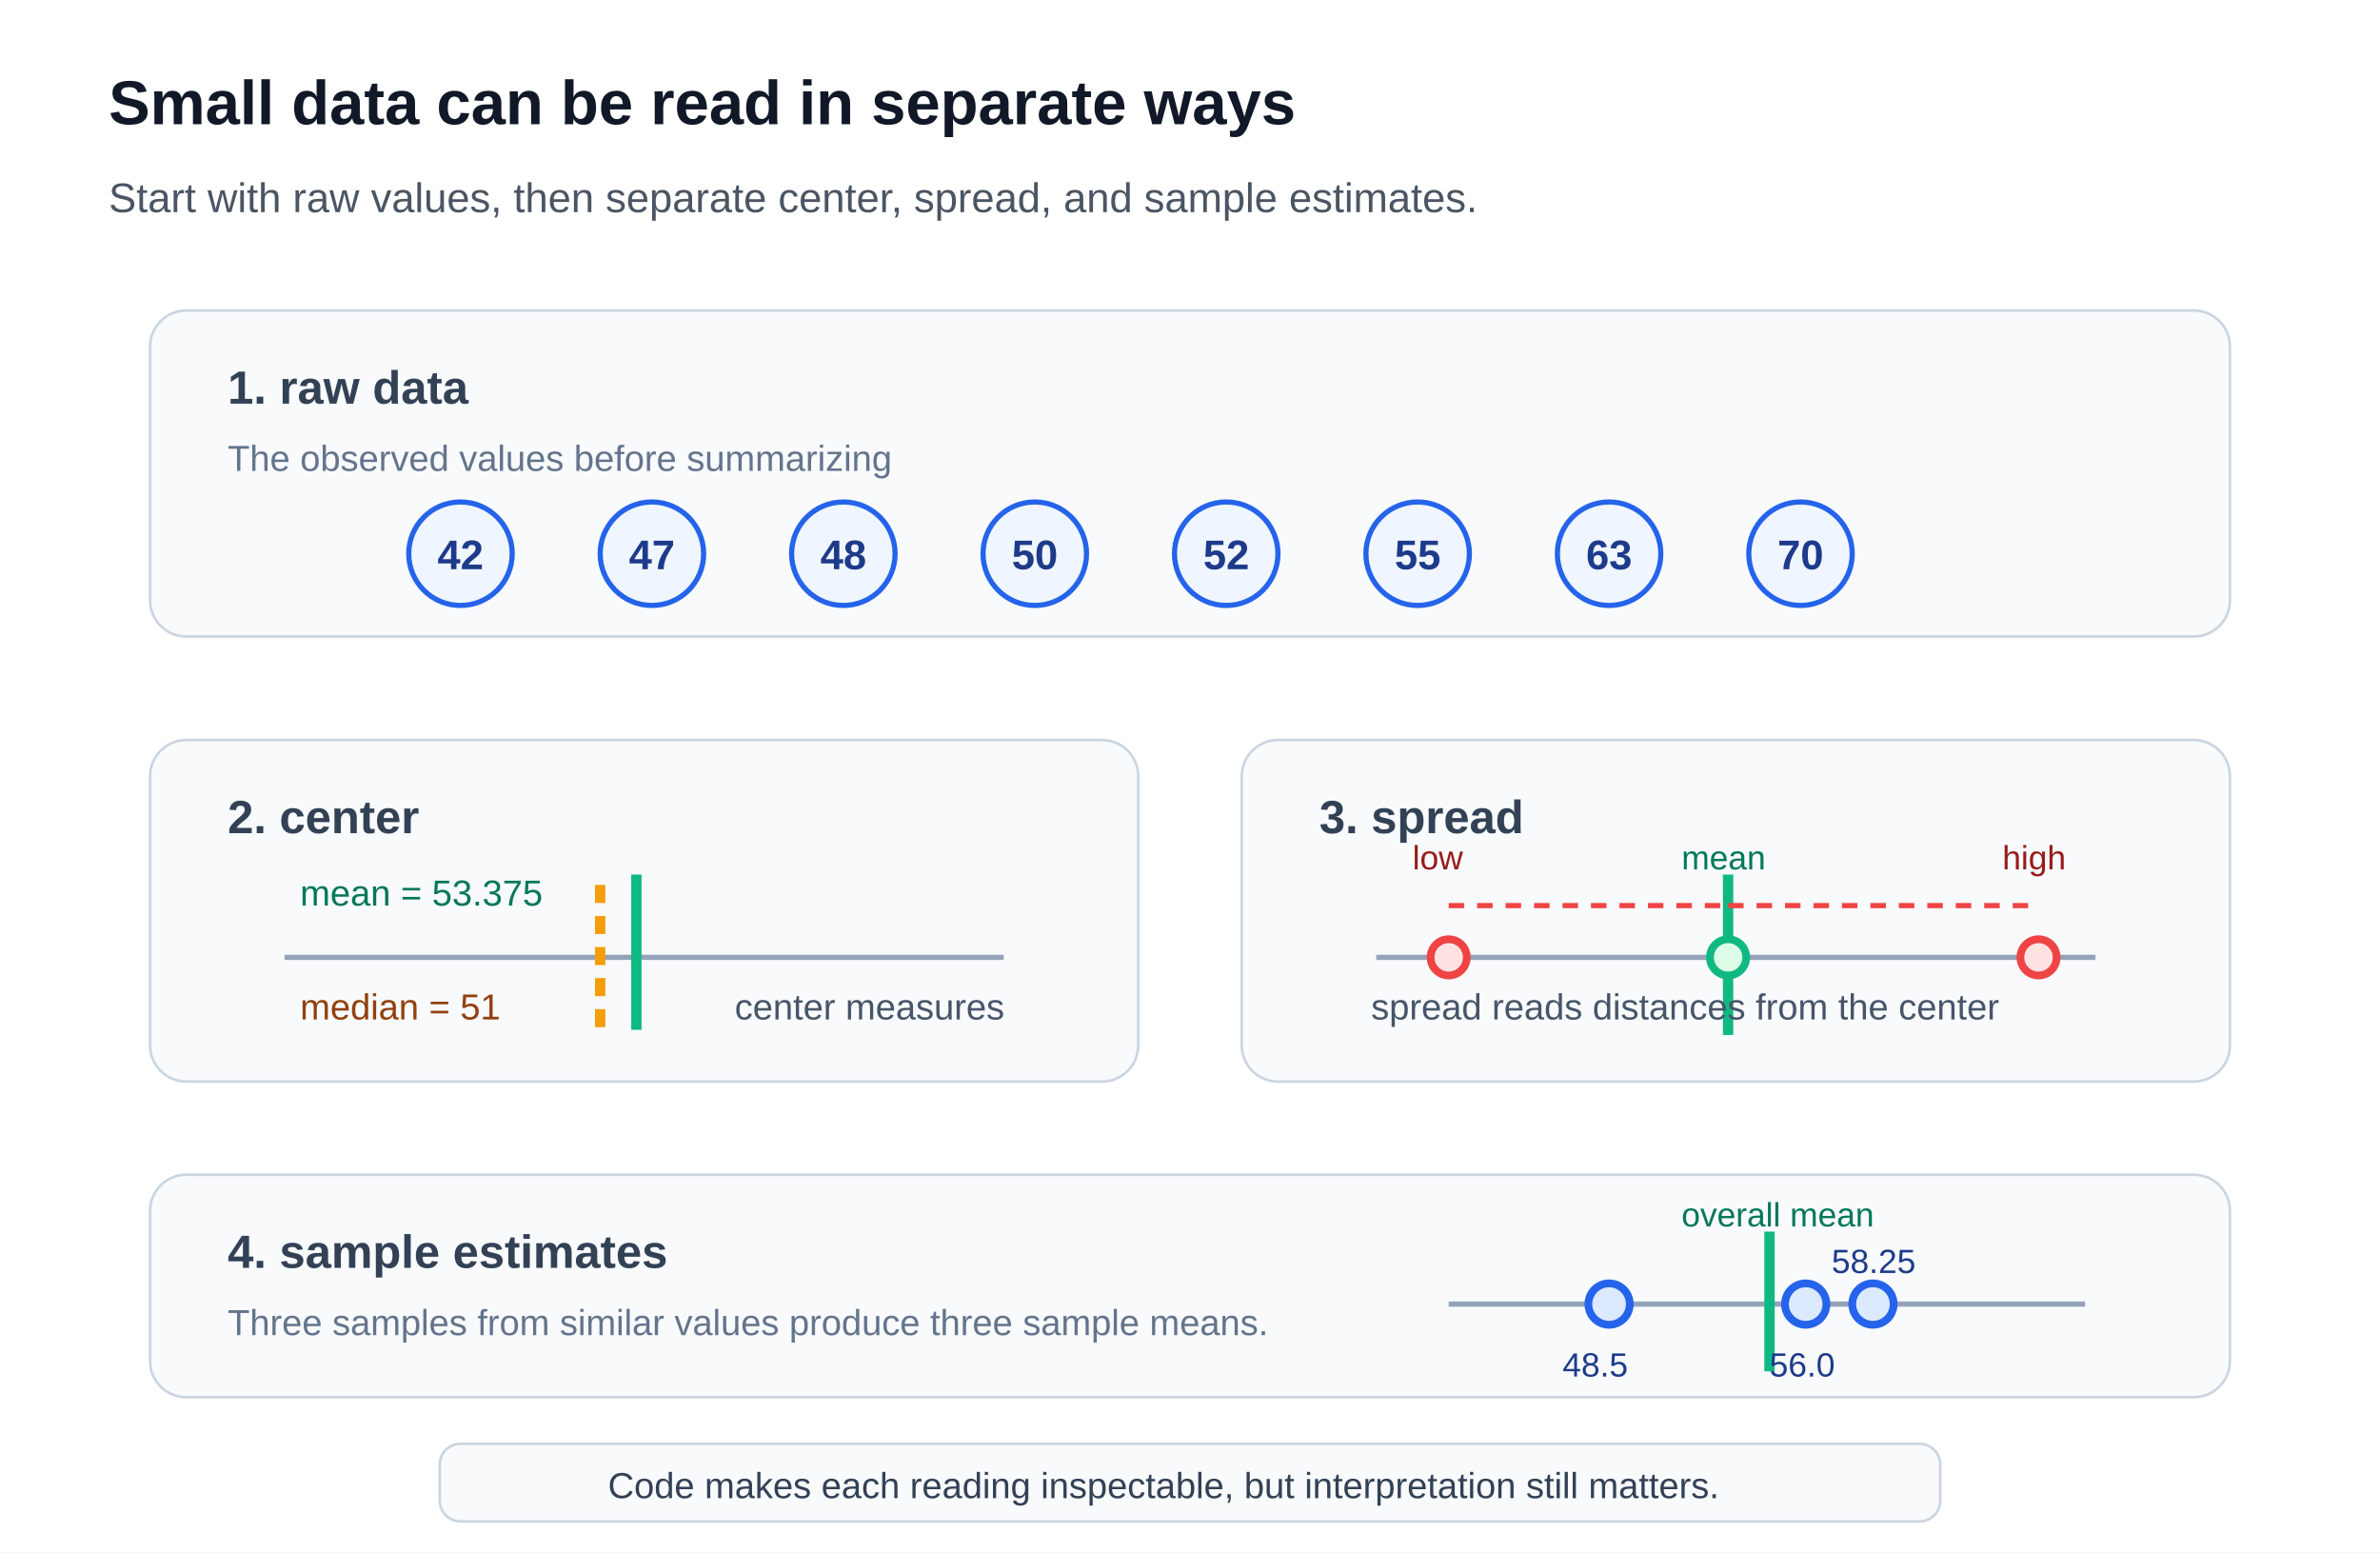
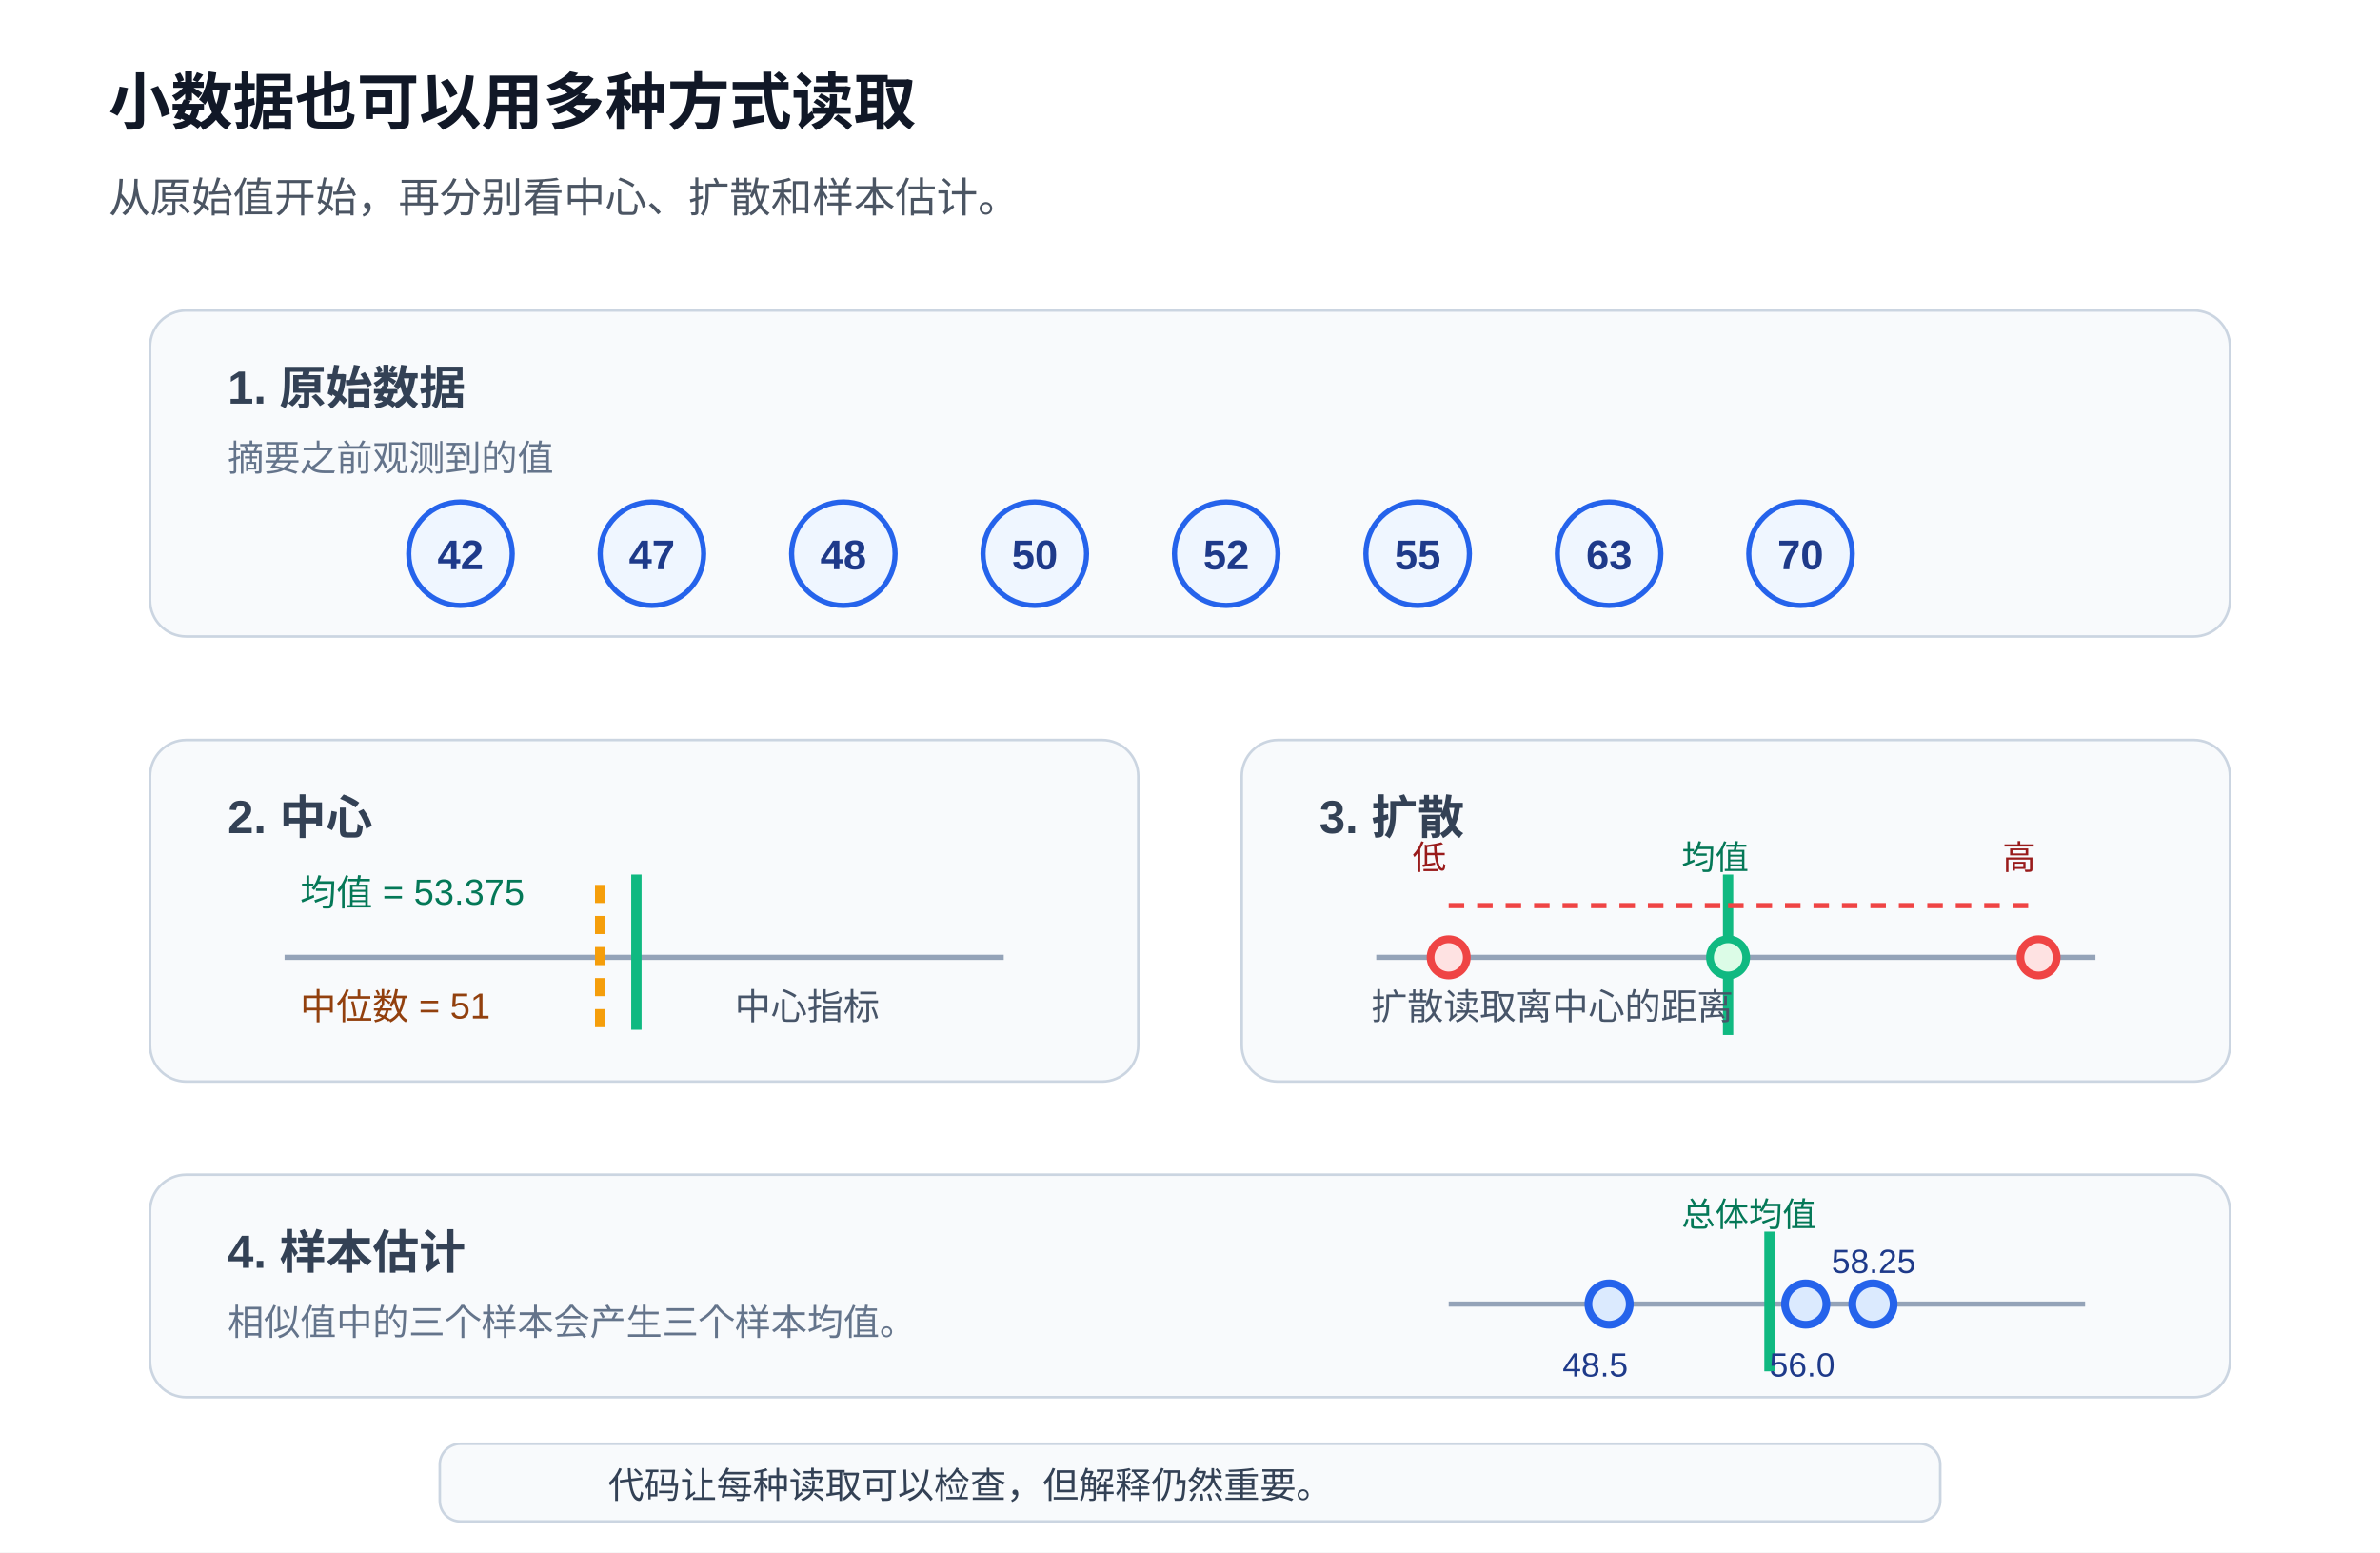
<svg xmlns="http://www.w3.org/2000/svg" viewBox="0 0 920 600" role="img" aria-labelledby="title desc">
  <rect width="920" height="600" fill="#ffffff" />
-   <text x="42" y="48" font-family="Arial, sans-serif" font-size="24" font-weight="700" fill="#111827">Small data can be read in separate ways</text>
-   <text x="42" y="82" font-family="Arial, sans-serif" font-size="16" fill="#4b5563">Start with raw values, then separate center, spread, and sample estimates.</text>
+   <text x="42" y="48" font-family="Arial, sans-serif" font-size="24" font-weight="700" fill="#111827">小数据也可以用多种方式读取</text>
+   <text x="42" y="82" font-family="Arial, sans-serif" font-size="16" fill="#4b5563">从原始值开始，再分别看中心、扩散和样本估计。</text>
  <g font-family="Arial, sans-serif">
    <rect x="58" y="120" width="804" height="126" rx="14" fill="#f8fafc" stroke="#cbd5e1" />
-     <text x="88" y="156" font-size="18" font-weight="700" fill="#334155">1. raw data</text>
-     <text x="88" y="182" font-size="14" fill="#64748b">The observed values before summarizing</text>
+     <text x="88" y="156" font-size="18" font-weight="700" fill="#334155">1. 原始数据</text>
+     <text x="88" y="182" font-size="14" fill="#64748b">摘要之前观测到的值</text>
    <g font-size="16" font-weight="700" text-anchor="middle">
      <circle cx="178" cy="214" r="20" fill="#eff6ff" stroke="#2563eb" stroke-width="2" />
      <text x="178" y="220" fill="#1e3a8a">42</text>
      <circle cx="252" cy="214" r="20" fill="#eff6ff" stroke="#2563eb" stroke-width="2" />
      <text x="252" y="220" fill="#1e3a8a">47</text>
      <circle cx="326" cy="214" r="20" fill="#eff6ff" stroke="#2563eb" stroke-width="2" />
      <text x="326" y="220" fill="#1e3a8a">48</text>
      <circle cx="400" cy="214" r="20" fill="#eff6ff" stroke="#2563eb" stroke-width="2" />
      <text x="400" y="220" fill="#1e3a8a">50</text>
      <circle cx="474" cy="214" r="20" fill="#eff6ff" stroke="#2563eb" stroke-width="2" />
      <text x="474" y="220" fill="#1e3a8a">52</text>
      <circle cx="548" cy="214" r="20" fill="#eff6ff" stroke="#2563eb" stroke-width="2" />
      <text x="548" y="220" fill="#1e3a8a">55</text>
      <circle cx="622" cy="214" r="20" fill="#eff6ff" stroke="#2563eb" stroke-width="2" />
      <text x="622" y="220" fill="#1e3a8a">63</text>
      <circle cx="696" cy="214" r="20" fill="#eff6ff" stroke="#2563eb" stroke-width="2" />
      <text x="696" y="220" fill="#1e3a8a">70</text>
    </g>
    <rect x="58" y="286" width="382" height="132" rx="14" fill="#f8fafc" stroke="#cbd5e1" />
-     <text x="88" y="322" font-size="18" font-weight="700" fill="#334155">2. center</text>
+     <text x="88" y="322" font-size="18" font-weight="700" fill="#334155">2. 中心</text>
    <line x1="110" y1="370" x2="388" y2="370" stroke="#94a3b8" stroke-width="2" />
    <line x1="246" y1="338" x2="246" y2="398" stroke="#10b981" stroke-width="4" />
    <line x1="232" y1="342" x2="232" y2="398" stroke="#f59e0b" stroke-width="4" stroke-dasharray="7 5" />
-     <text x="116" y="350" font-size="14" fill="#047857">mean = 53.375</text>
-     <text x="116" y="394" font-size="14" fill="#92400e">median = 51</text>
-     <text x="284" y="394" font-size="14" fill="#475569">center measures</text>
+     <text x="116" y="350" font-size="14" fill="#047857">均值 = 53.375</text>
+     <text x="116" y="394" font-size="14" fill="#92400e">中位数 = 51</text>
+     <text x="284" y="394" font-size="14" fill="#475569">中心指标</text>
    <rect x="480" y="286" width="382" height="132" rx="14" fill="#f8fafc" stroke="#cbd5e1" />
-     <text x="510" y="322" font-size="18" font-weight="700" fill="#334155">3. spread</text>
+     <text x="510" y="322" font-size="18" font-weight="700" fill="#334155">3. 扩散</text>
    <line x1="532" y1="370" x2="810" y2="370" stroke="#94a3b8" stroke-width="2" />
    <line x1="668" y1="338" x2="668" y2="400" stroke="#10b981" stroke-width="4" />
    <circle cx="560" cy="370" r="7" fill="#fee2e2" stroke="#ef4444" stroke-width="3" />
    <circle cx="668" cy="370" r="7" fill="#dcfce7" stroke="#10b981" stroke-width="3" />
    <circle cx="788" cy="370" r="7" fill="#fee2e2" stroke="#ef4444" stroke-width="3" />
    <line x1="560" y1="350" x2="668" y2="350" stroke="#ef4444" stroke-width="2" stroke-dasharray="6 5" />
    <line x1="668" y1="350" x2="788" y2="350" stroke="#ef4444" stroke-width="2" stroke-dasharray="6 5" />
-     <text x="546" y="336" font-size="13" fill="#991b1b">low</text>
-     <text x="650" y="336" font-size="13" fill="#047857">mean</text>
-     <text x="774" y="336" font-size="13" fill="#991b1b">high</text>
-     <text x="530" y="394" font-size="14" fill="#475569">spread reads distances from the center</text>
+     <text x="546" y="336" font-size="13" fill="#991b1b">低</text>
+     <text x="650" y="336" font-size="13" fill="#047857">均值</text>
+     <text x="774" y="336" font-size="13" fill="#991b1b">高</text>
+     <text x="530" y="394" font-size="14" fill="#475569">扩散读取离中心的距离</text>
    <rect x="58" y="454" width="804" height="86" rx="14" fill="#f8fafc" stroke="#cbd5e1" />
-     <text x="88" y="490" font-size="18" font-weight="700" fill="#334155">4. sample estimates</text>
-     <text x="88" y="516" font-size="14" fill="#64748b">Three samples from similar values produce three sample means.</text>
+     <text x="88" y="490" font-size="18" font-weight="700" fill="#334155">4. 样本估计</text>
+     <text x="88" y="516" font-size="14" fill="#64748b">相似值中的三个样本会产生三个样本均值。</text>
    <line x1="560" y1="504" x2="806" y2="504" stroke="#94a3b8" stroke-width="2" />
    <line x1="684" y1="476" x2="684" y2="530" stroke="#10b981" stroke-width="4" />
-     <text x="650" y="474" font-size="13" fill="#047857">overall mean</text>
+     <text x="650" y="474" font-size="13" fill="#047857">总体均值</text>
    <circle cx="622" cy="504" r="8" fill="#dbeafe" stroke="#2563eb" stroke-width="3" />
    <circle cx="698" cy="504" r="8" fill="#dbeafe" stroke="#2563eb" stroke-width="3" />
    <circle cx="724" cy="504" r="8" fill="#dbeafe" stroke="#2563eb" stroke-width="3" />
    <text x="604" y="532" font-size="13" fill="#1e3a8a">48.5</text>
    <text x="684" y="532" font-size="13" fill="#1e3a8a">56.0</text>
    <text x="708" y="492" font-size="13" fill="#1e3a8a">58.25</text>
  </g>
  <rect x="170" y="558" width="580" height="30" rx="8" fill="#f8fafc" stroke="#cbd5e1" />
-   <text x="235" y="579" font-family="Arial, sans-serif" font-size="14" fill="#334155">Code makes each reading inspectable, but interpretation still matters.</text>
+   <text x="235" y="579" font-family="Arial, sans-serif" font-size="14" fill="#334155">代码让每种读取可以检查，但解释仍然重要。</text>
</svg>
